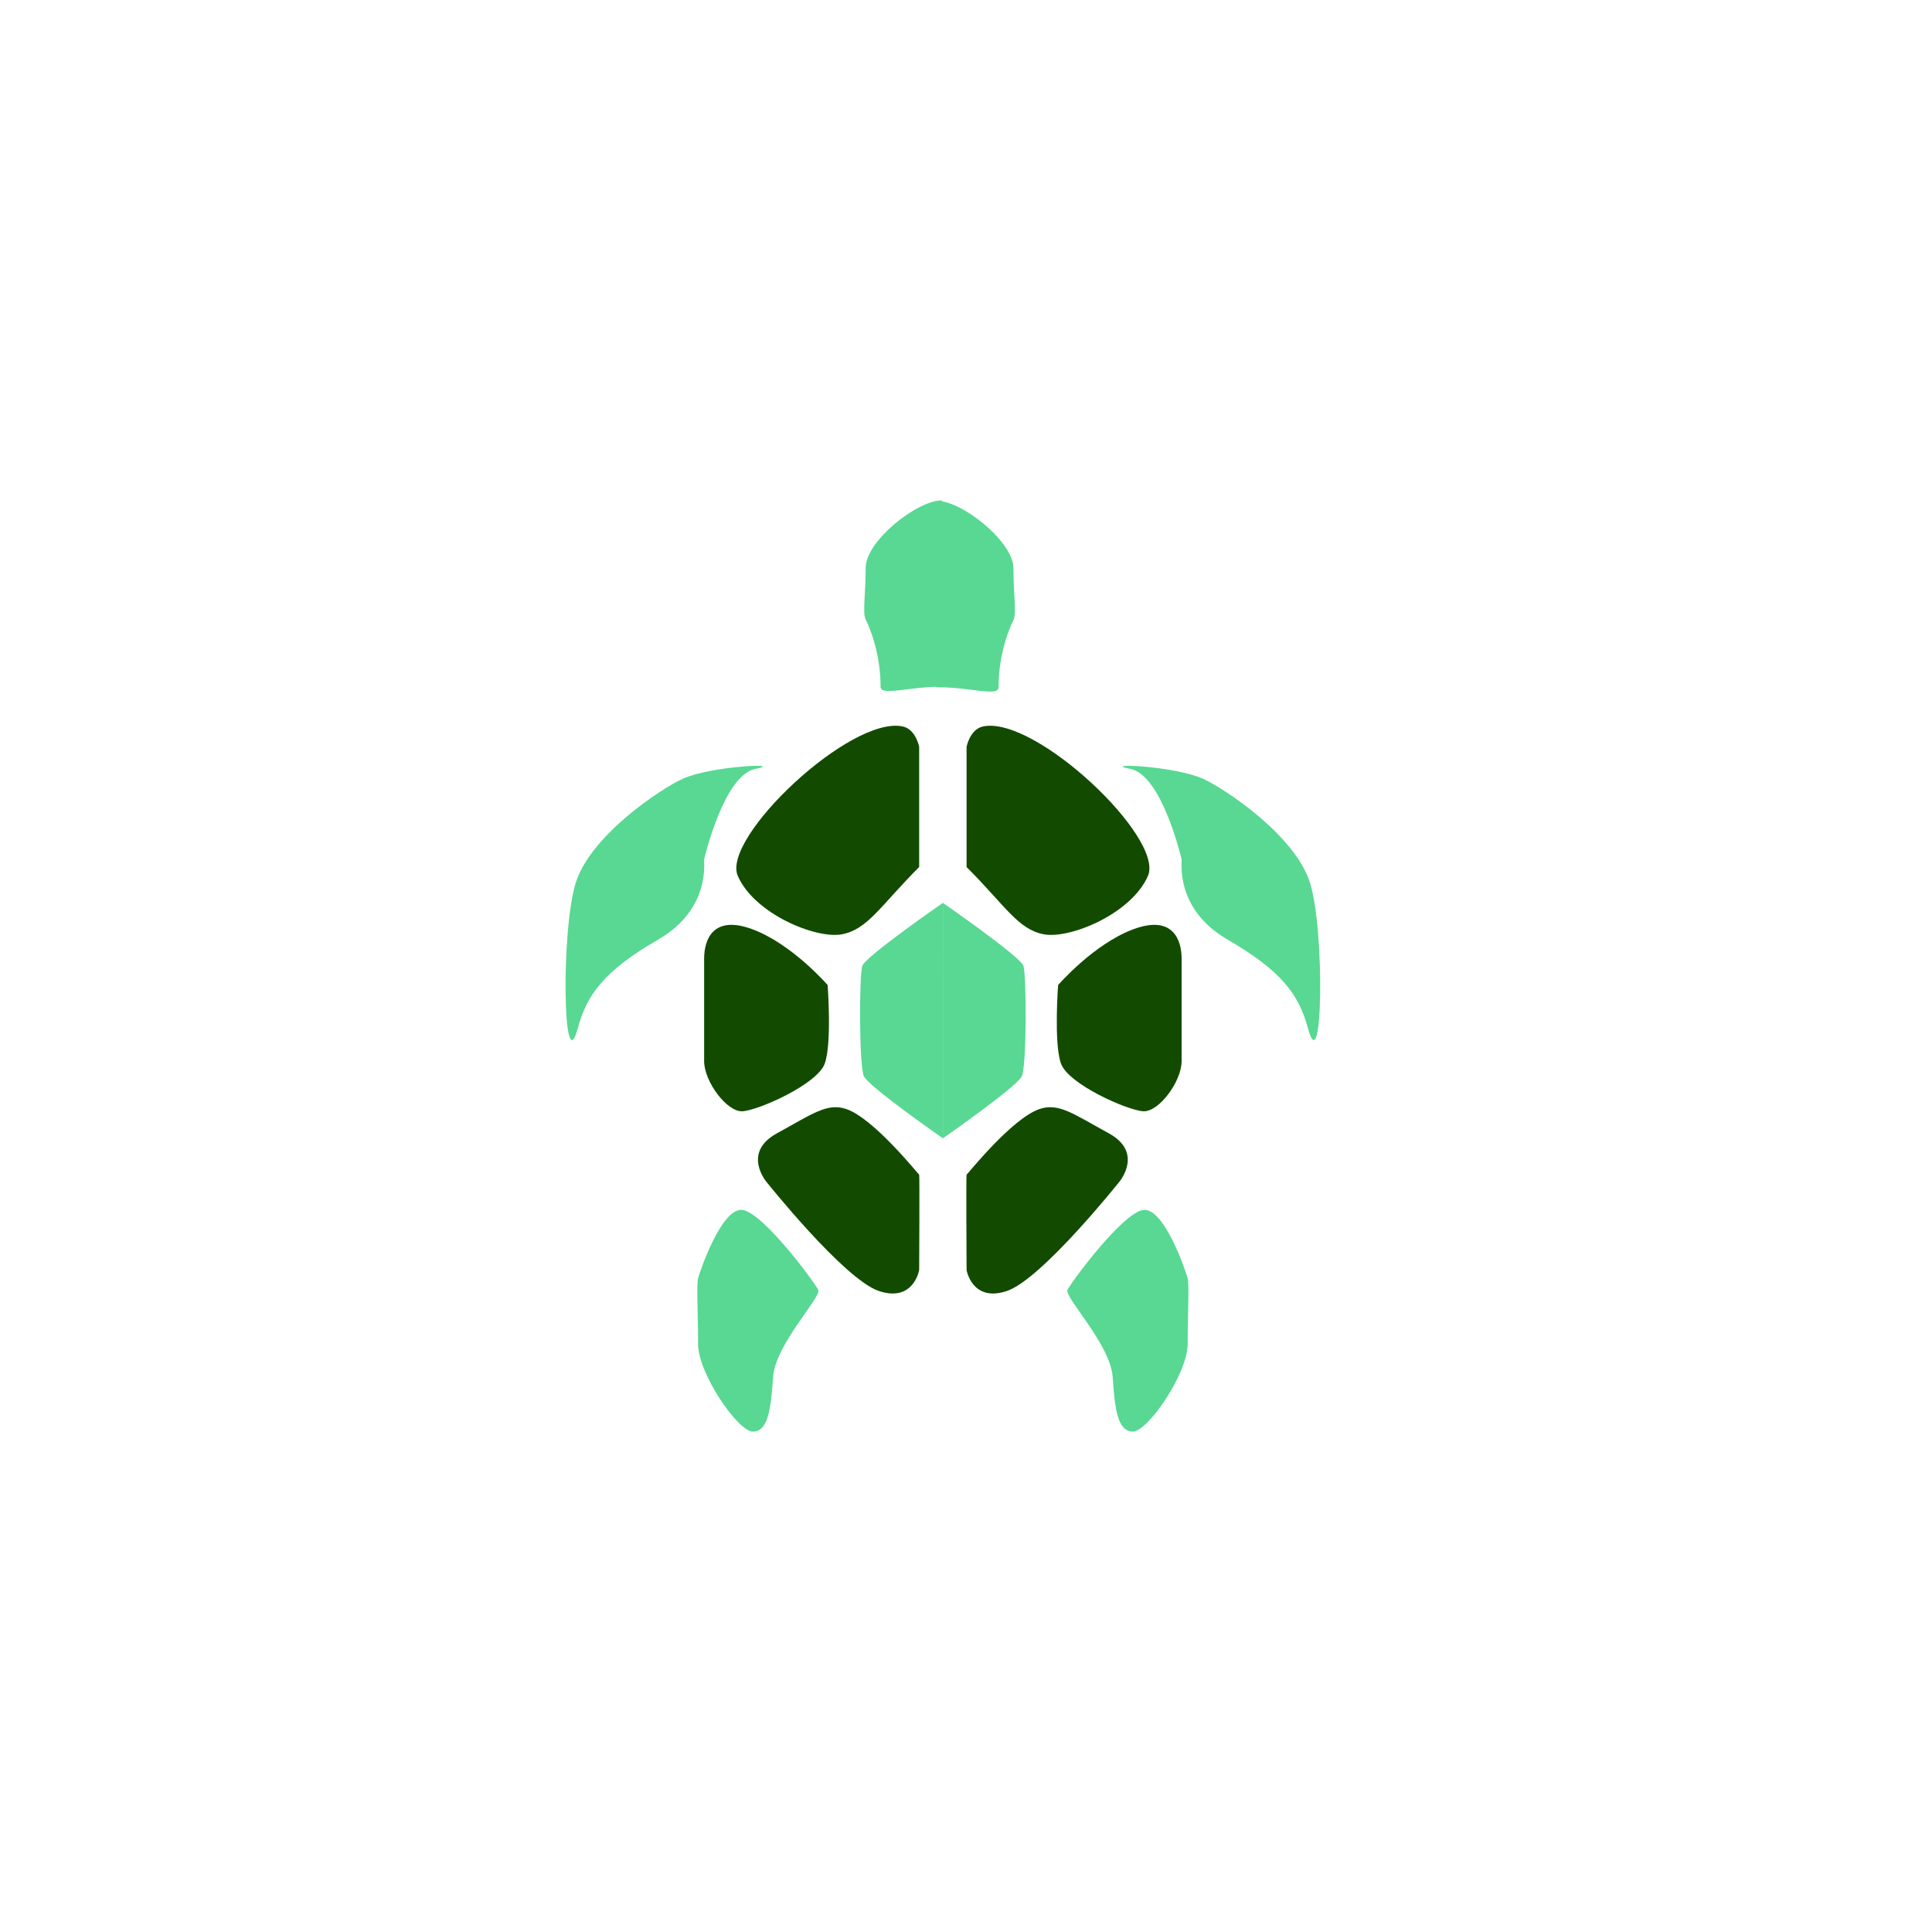
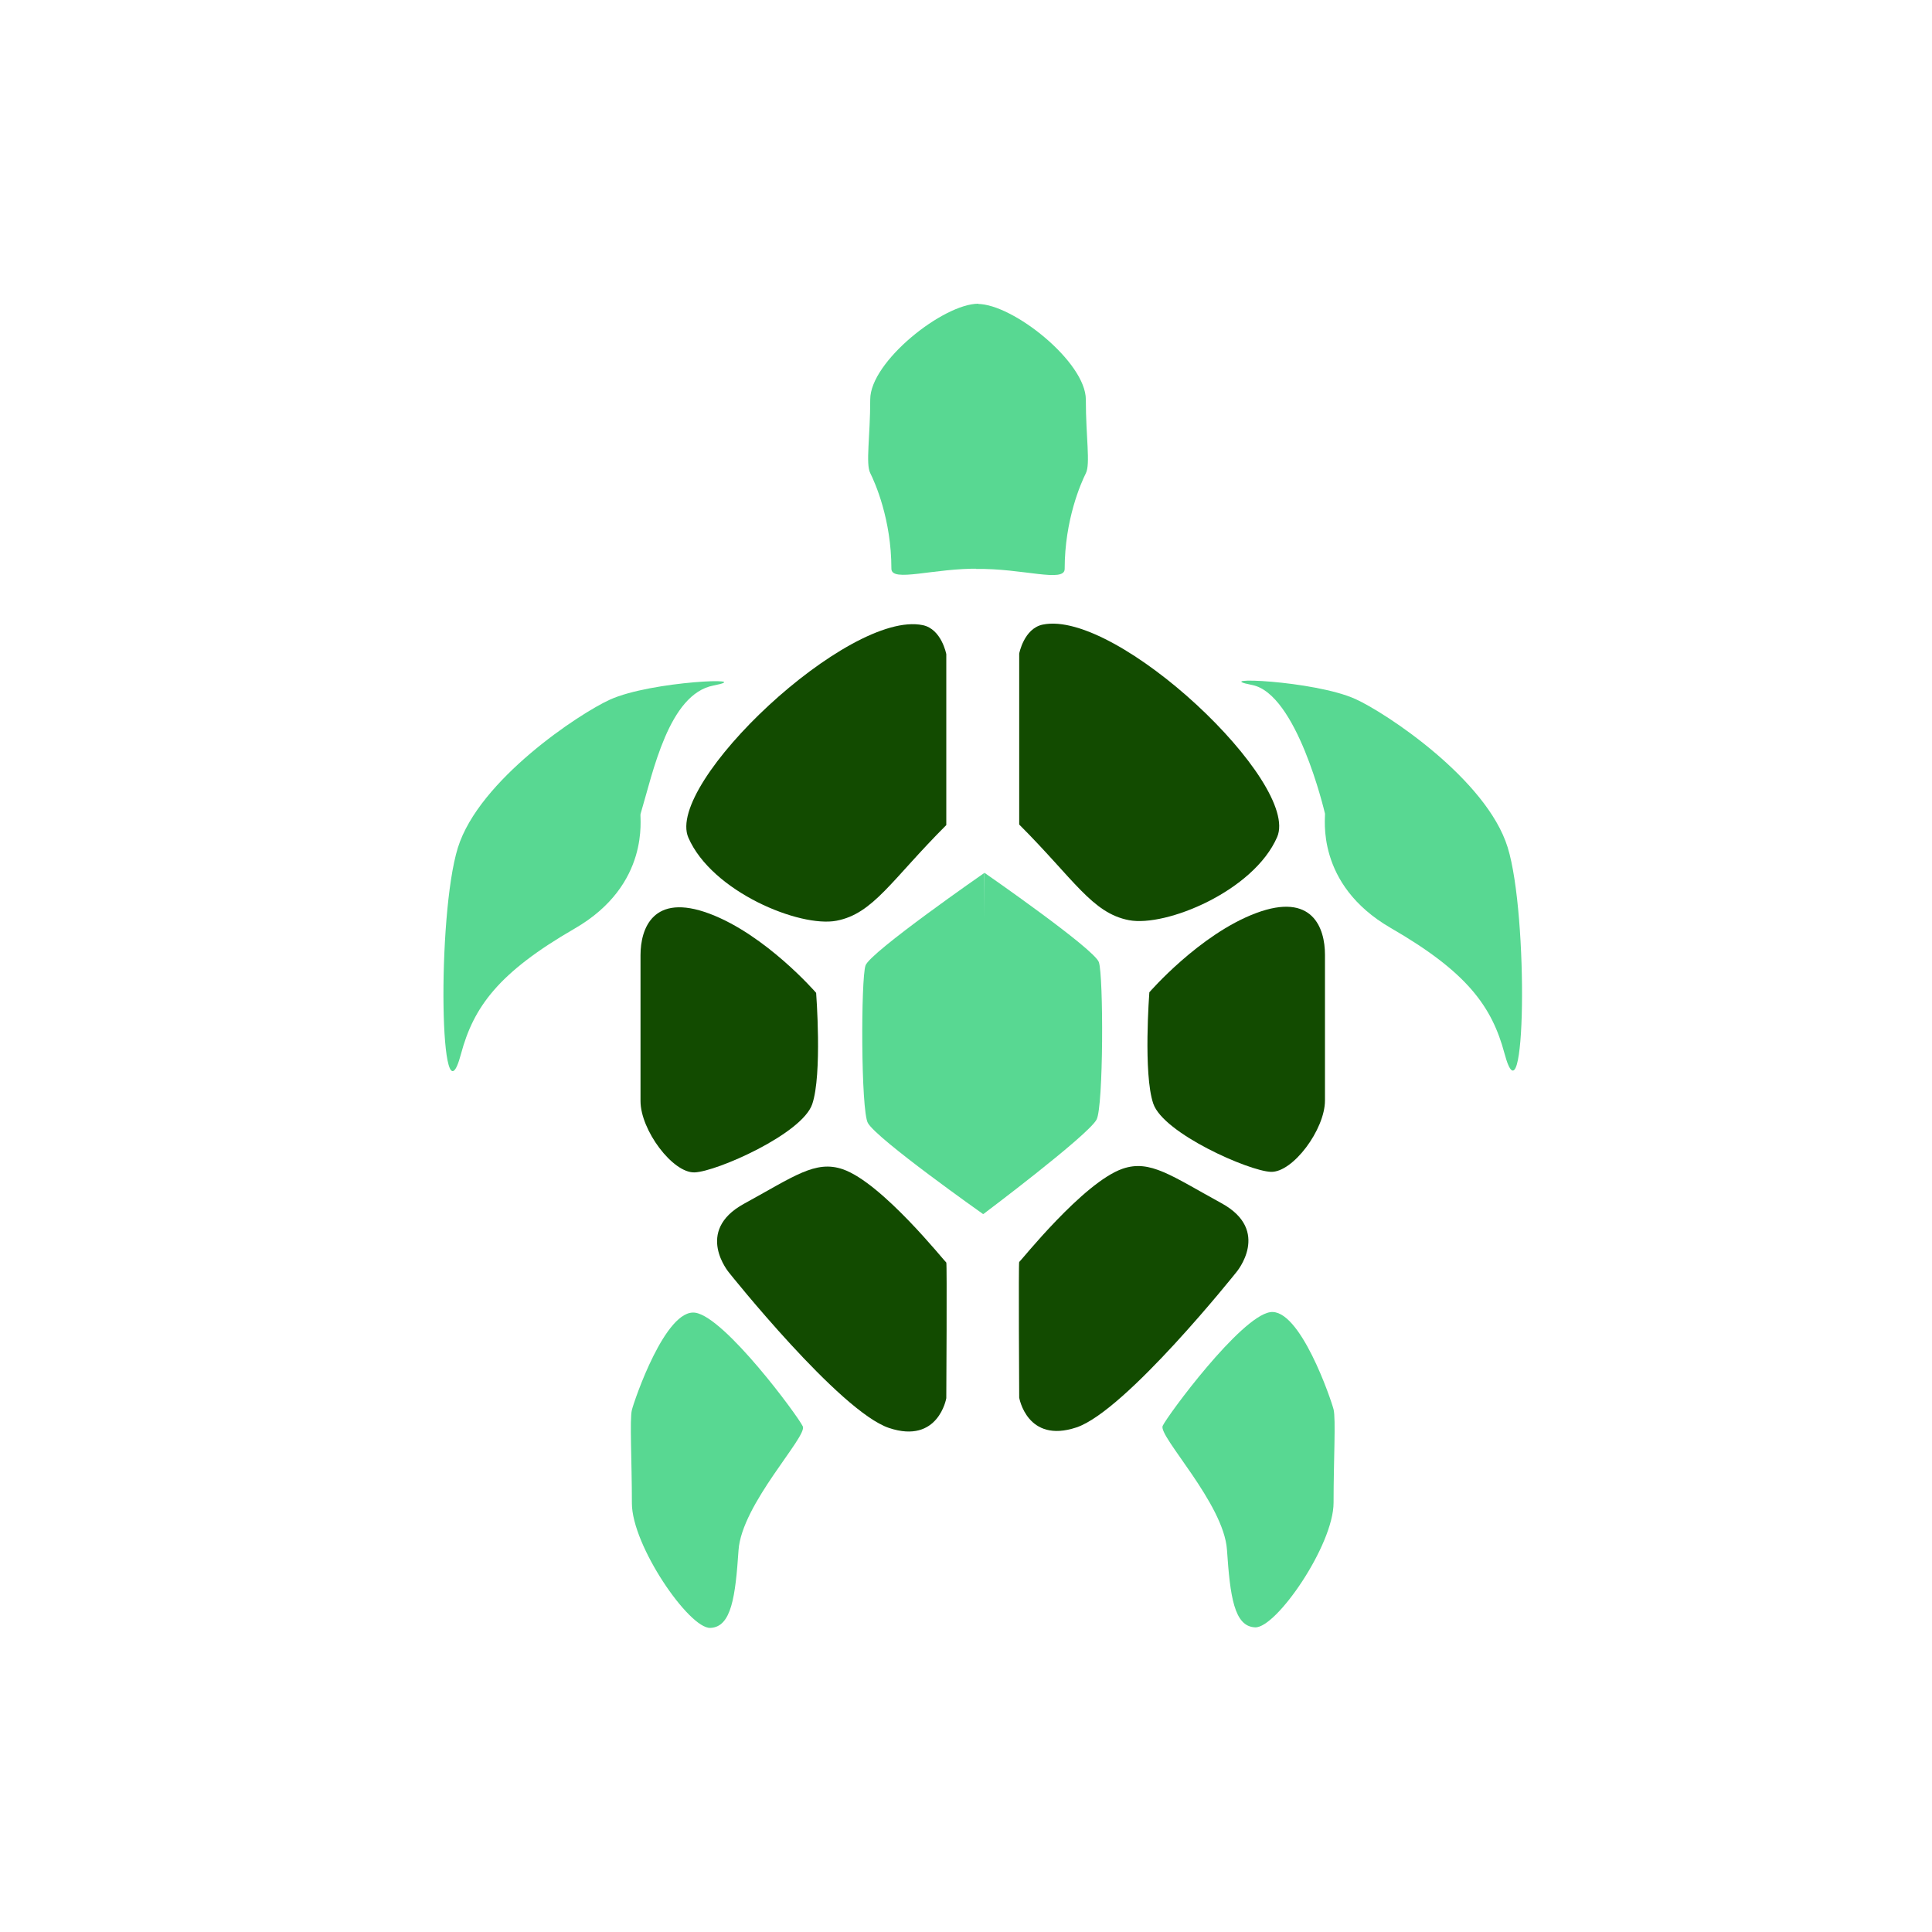
- <svg xmlns="http://www.w3.org/2000/svg" viewBox="0 0 5000 5000">
+ <svg xmlns="http://www.w3.org/2000/svg" id="turtle_1" data-name="turtle 1" viewBox="0 0 5000 5000">
  <defs>
    <style>.cls-1{fill:#124b00;}.cls-2{fill:#58d892;}</style>
  </defs>
-   <g id="turtle_1" data-name="turtle 1">
-     <path class="cls-1" d="M2378.78,2243.87c-99.88,99.89-132.7,161.24-199.76,174.08s-226.87-52.79-269.68-151.25S2200.8,1851.86,2336,1880c34.24,7.13,42.8,52.79,42.8,52.79Z" />
-     <path class="cls-1" d="M1822.3,2480.74v265.39c0,52.8,58.5,131.28,98.45,129.85s195.49-69.92,214-124.14,7.13-202.61,7.13-202.61-91.32-105.59-194.05-144.12S1822.3,2432.22,1822.3,2480.74Z" />
-     <path class="cls-1" d="M2190.43,2870.27c71.64,24.57,186.93,169.8,188.35,169.8s0,246.85,0,246.85-14.27,84.19-104.16,54.22-291.08-282.52-291.08-282.52-64.21-75.62,27.11-125.56S2140.49,2853.15,2190.43,2870.27Z" />
-     <path class="cls-2" d="M1495.55,2660.52c23-86,68.49-148.39,206.89-228.3s118.43-202.61,119.86-208.32,51.37-218.31,132.7-234-112.72-8.56-188.35,25.68c-54.42,24.65-238.29,145.54-276.81,269.68S1457,2804.64,1495.55,2660.52Z" />
-     <path class="cls-2" d="M1922.18,3131.39c54.22,8.56,186.92,188.35,195.48,206.9s-111.29,141.26-117,225.45-12.84,139.83-51.37,141.26-142.69-149.83-142.69-226.88-4.28-152.67,0-169.8S1868,3122.83,1922.18,3131.39Z" />
-     <path class="cls-2" d="M2437.28,1295c-64.2,0-196.9,105.59-196.9,174.08s-8.57,117,0,134.13,38.52,84.17,38.52,174.07c0,25.69,77-1.42,161.24,0" />
-     <path class="cls-2" d="M2440.14,2336.62S2240.38,2475,2231.81,2499.29s-8.56,264,4.28,286.8c16.69,29.66,204,159.81,204,159.81" />
-     <path class="cls-1" d="M2501.49,2243.87c99.89,99.89,132.7,161.24,199.77,174.08s226.87-52.79,269.68-151.25S2679.48,1851.86,2544.3,1880c-34.24,7.13-42.81,52.79-42.81,52.79Z" />
-     <path class="cls-1" d="M3058,2480.74v265.39c0,52.8-58.51,131.28-98.46,129.85s-195.48-69.92-214-124.14-7.13-202.61-7.13-202.61,91.32-105.59,194-144.12S3058,2432.22,3058,2480.74Z" />
-     <path class="cls-1" d="M2689.84,2870.27c-71.64,24.57-186.92,169.8-188.35,169.8s0,246.85,0,246.85,14.27,84.19,104.17,54.22,291.08-282.52,291.08-282.52,64.21-75.62-27.11-125.56S2739.78,2853.15,2689.84,2870.27Z" />
-     <path class="cls-2" d="M3384.73,2660.52c-23-86-68.49-148.39-206.9-228.3S3059.4,2229.61,3058,2223.9s-51.37-218.31-132.7-234,112.72-8.56,188.34,25.68c54.43,24.65,238.29,145.54,276.82,269.68S3423.26,2804.64,3384.73,2660.52Z" />
-     <path class="cls-2" d="M2958.1,3131.39c-54.23,8.56-186.93,188.35-195.49,206.9s111.3,141.26,117,225.45S2892.46,3703.57,2931,3705s142.69-149.83,142.69-226.88,4.28-152.67,0-169.8S3012.32,3122.83,2958.1,3131.39Z" />
-     <path class="cls-2" d="M2425.87,1296.43c64.21,0,196.91,105.59,196.91,174.08s8.56,117,0,134.12-38.53,84.18-38.53,174.08c0,25.69-77.05-1.43-161.23,0" />
-     <path class="cls-2" d="M2440.14,2336.62S2639.9,2475,2648.46,2499.29s8.56,264-4.28,286.8c-16.68,29.66-204,159.81-204,159.81" />
-   </g>
+   <path class="cls-1" d="M2449,2135.29c-142,142-188.69,229.28-284.06,247.54s-322.61-75.07-383.48-215.08,414.45-589.9,606.67-549.86C2436.79,1628,2449,1693,2449,1693Z" />
+   <path class="cls-1" d="M1657.65,2472.1v377.4c0,75.07,83.19,186.67,140,184.64s278-99.42,304.35-176.52,10.15-288.12,10.15-288.12-129.86-150.15-276-204.93S1657.65,2403.12,1657.65,2472.1Z" />
+   <path class="cls-1" d="M2181.14,3026C2283,3061,2446.94,3267.48,2449,3267.48s0,351,0,351-20.29,119.72-148.11,77.11-413.92-401.75-413.92-401.75-91.31-107.53,38.55-178.55S2110.12,3001.68,2181.14,3026Z" />
+   <path class="cls-2" d="M1193,2727.76c32.68-122.26,97.39-211,294.21-324.64s168-288.22,170.43-296.24c32.28-107.92,73-310.43,188.7-332.75s-160.29-12.18-267.83,36.52c-77.39,35-338.84,207-393.63,383.48S1138.23,2932.69,1193,2727.76Z" />
+   <path class="cls-2" d="M1799.68,3397.33c77.1,12.18,265.8,267.83,278,294.21s-158.27,200.87-166.38,320.58S1893,4211,1838.23,4213s-202.9-213-202.9-322.61-6.08-217.1,0-241.45S1722.58,3385.16,1799.68,3397.33Z" />
+   <path class="cls-2" d="M2536.21,1471.8c-119.71-2-229.28,36.53-229.28,0,0-127.84-42.6-223.19-54.78-247.53s0-93.34,0-190.73S2440.85,786,2532.15,786" />
+   <path class="cls-2" d="M2547.39,2259.18S2252.15,2464,2240,2498.48s-12.18,375.37,6.08,407.83c23.73,42.19,298.49,235.93,298.49,235.93C2552.88,3150.92,2547.39,2259.18,2547.39,2259.18Z" />
+   <path class="cls-1" d="M2637.68,2133.87c142,142,188.7,229.28,284.06,247.54s322.61-75.08,383.48-215.08-414.44-589.91-606.67-549.86c-48.7,10.15-60.87,75.07-60.87,75.07Z" />
+   <path class="cls-1" d="M3429,2470.68v377.4c0,75.07-83.19,186.67-140,184.64s-278-99.42-304.35-176.53-10.15-288.11-10.15-288.11,129.86-150.15,276-204.93S3429,2401.7,3429,2470.68Z" />
+   <path class="cls-1" d="M2905.51,3024.6c-101.87,34.93-265.8,241.45-267.83,241.45s0,351,0,351,20.29,119.71,148.12,77.1,413.91-401.74,413.91-401.74,91.31-107.54-38.55-178.55S2976.52,3000.25,2905.51,3024.6Z" />
+   <path class="cls-2" d="M3893.63,2726.34c-32.68-122.26-97.39-211-294.2-324.64S3431,2113.58,3429,2105.46s-73-310.44-188.7-332.76,160.3-12.17,267.83,36.53c77.39,35,338.85,207,393.63,383.48S3948.42,2931.27,3893.63,2726.34Z" />
+   <path class="cls-2" d="M3287,3395.91c-77.1,12.17-265.8,267.83-278,294.21S3167.25,3891,3175.37,4010.7s18.26,198.84,73,200.87,202.9-213,202.9-322.61,6.09-217.11,0-241.45S3364.06,3383.74,3287,3395.91Z" />
+   <path class="cls-2" d="M2530.14,786.61c91.31,0,280,150.14,280,247.54s12.18,166.37,0,190.72-54.78,119.7-54.78,247.54c0,36.52-109.56-2-229.28,0" />
+   <path class="cls-2" d="M2547.59,2258.64s284.06,196.82,296.23,231.31,12.18,375.37-6.08,407.83c-23.73,42.18-293.19,244.46-293.19,244.46" />
</svg>
